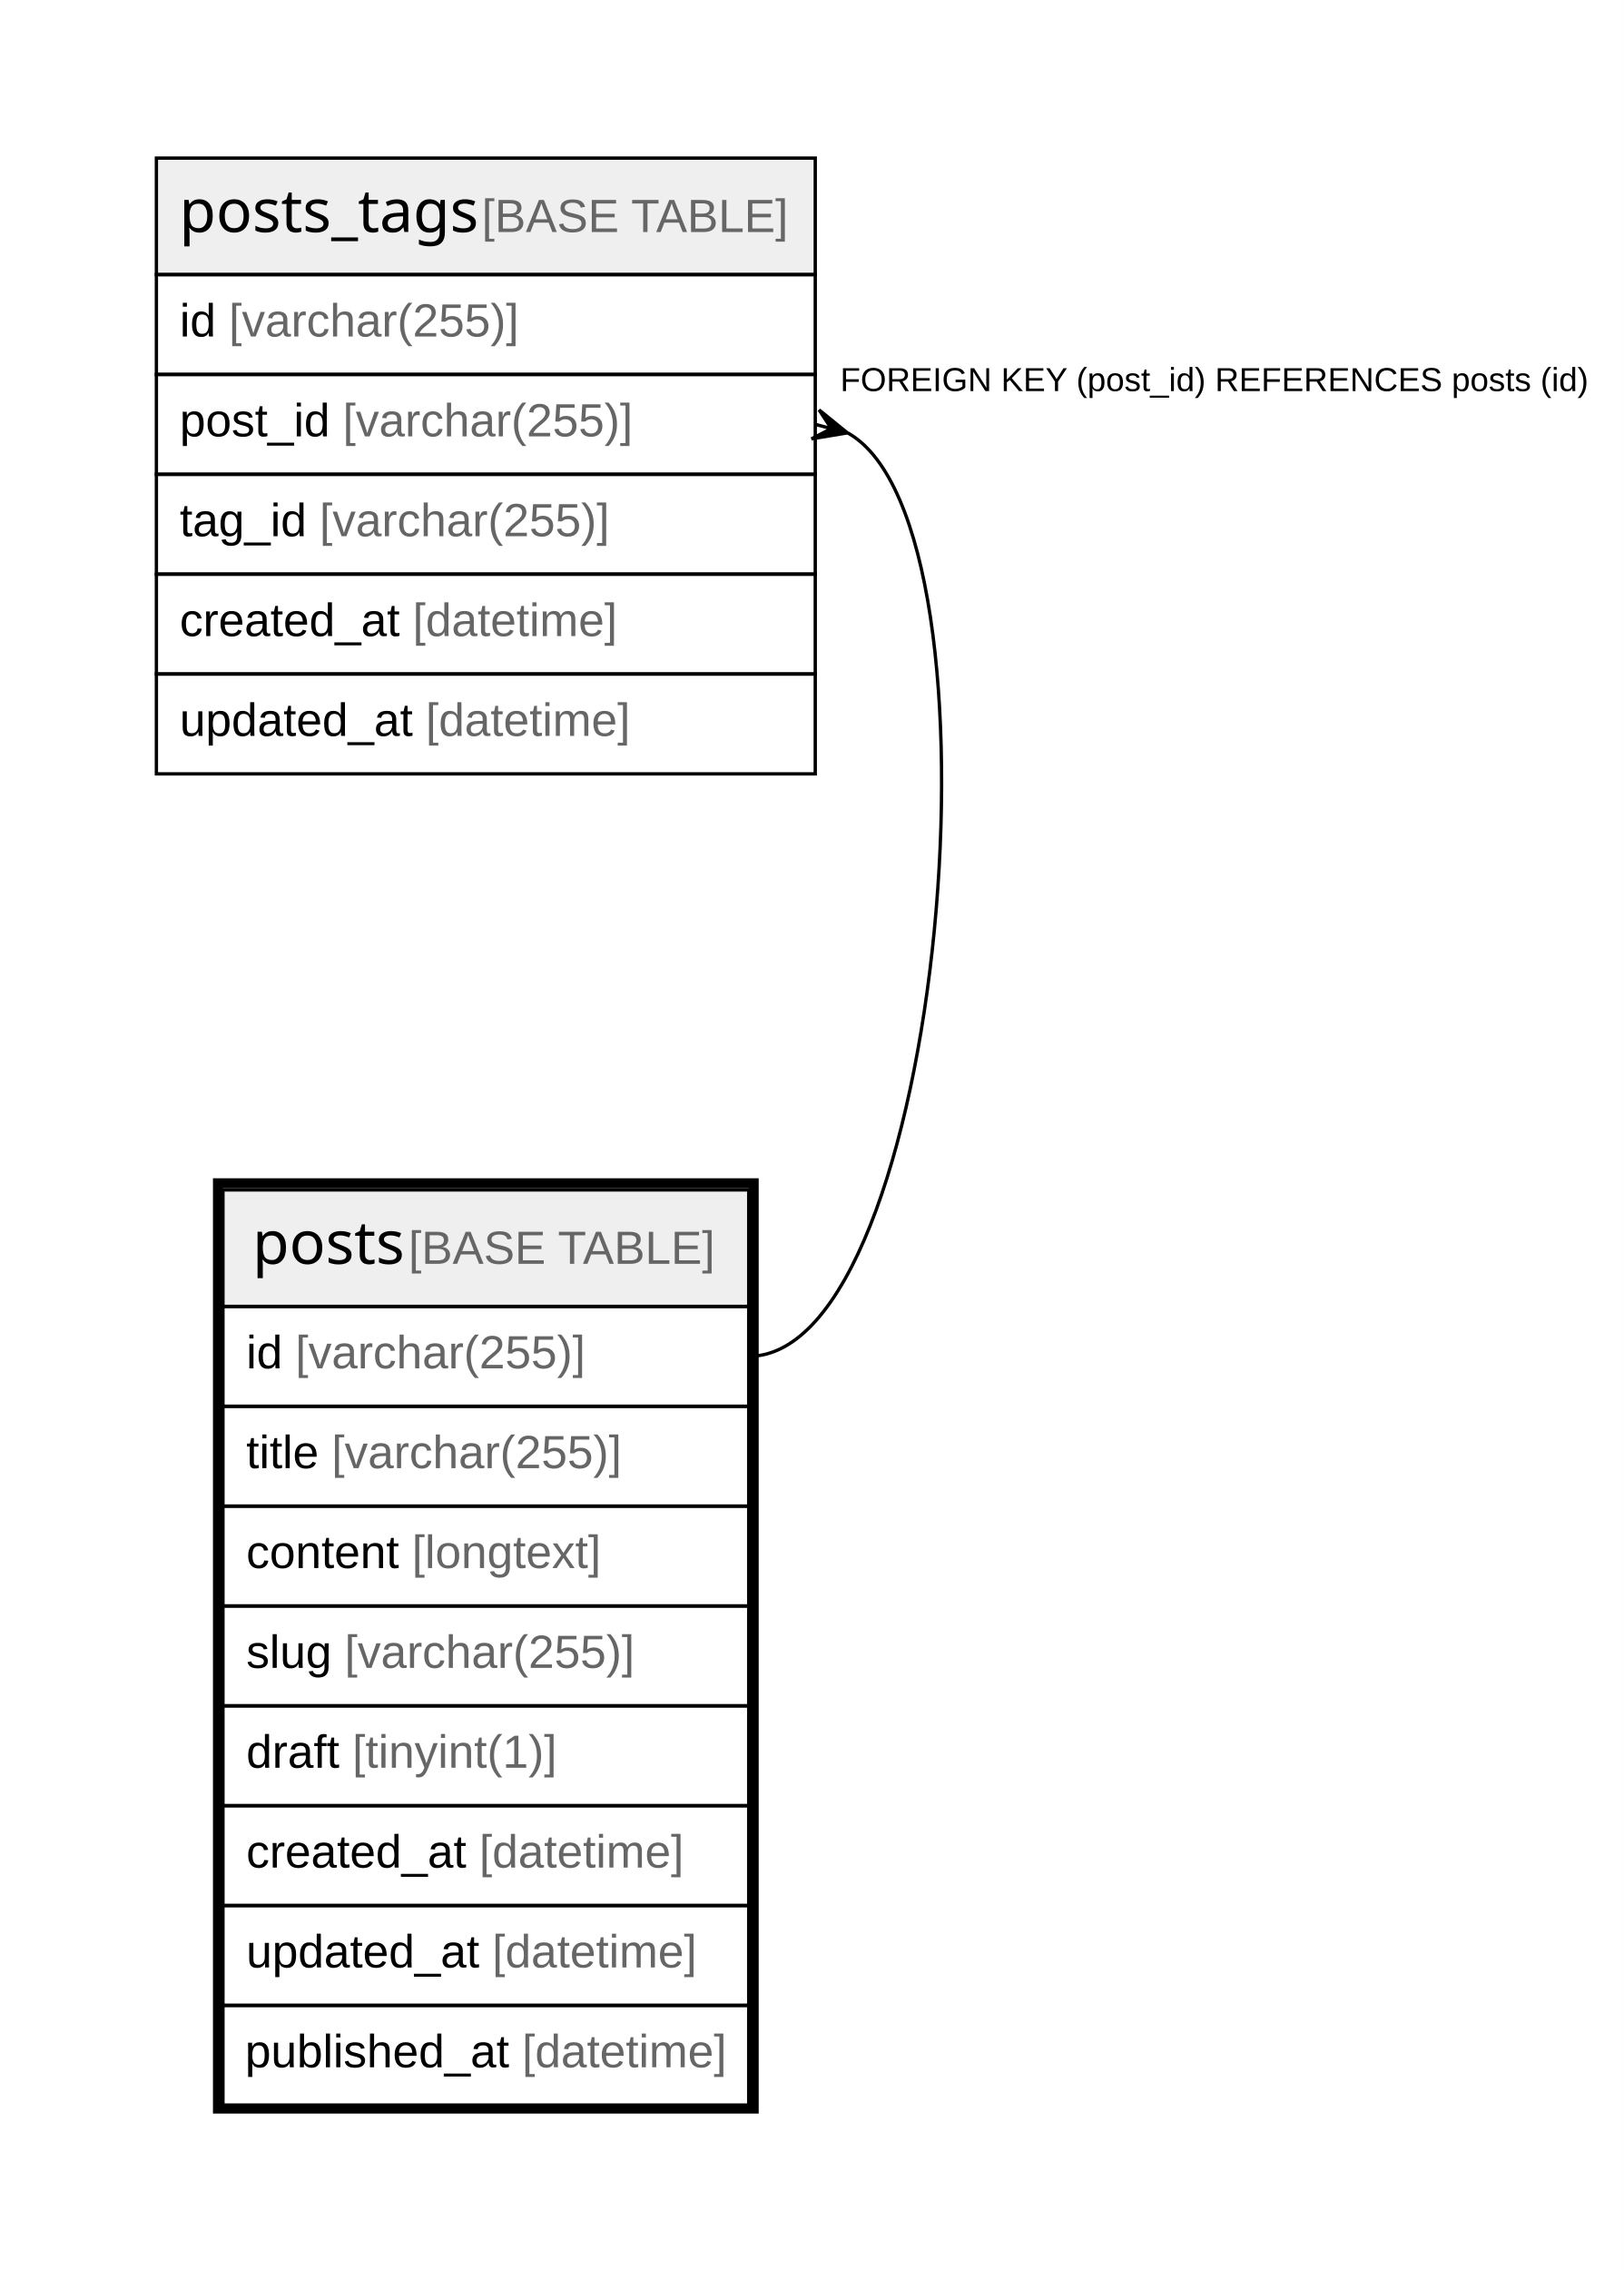
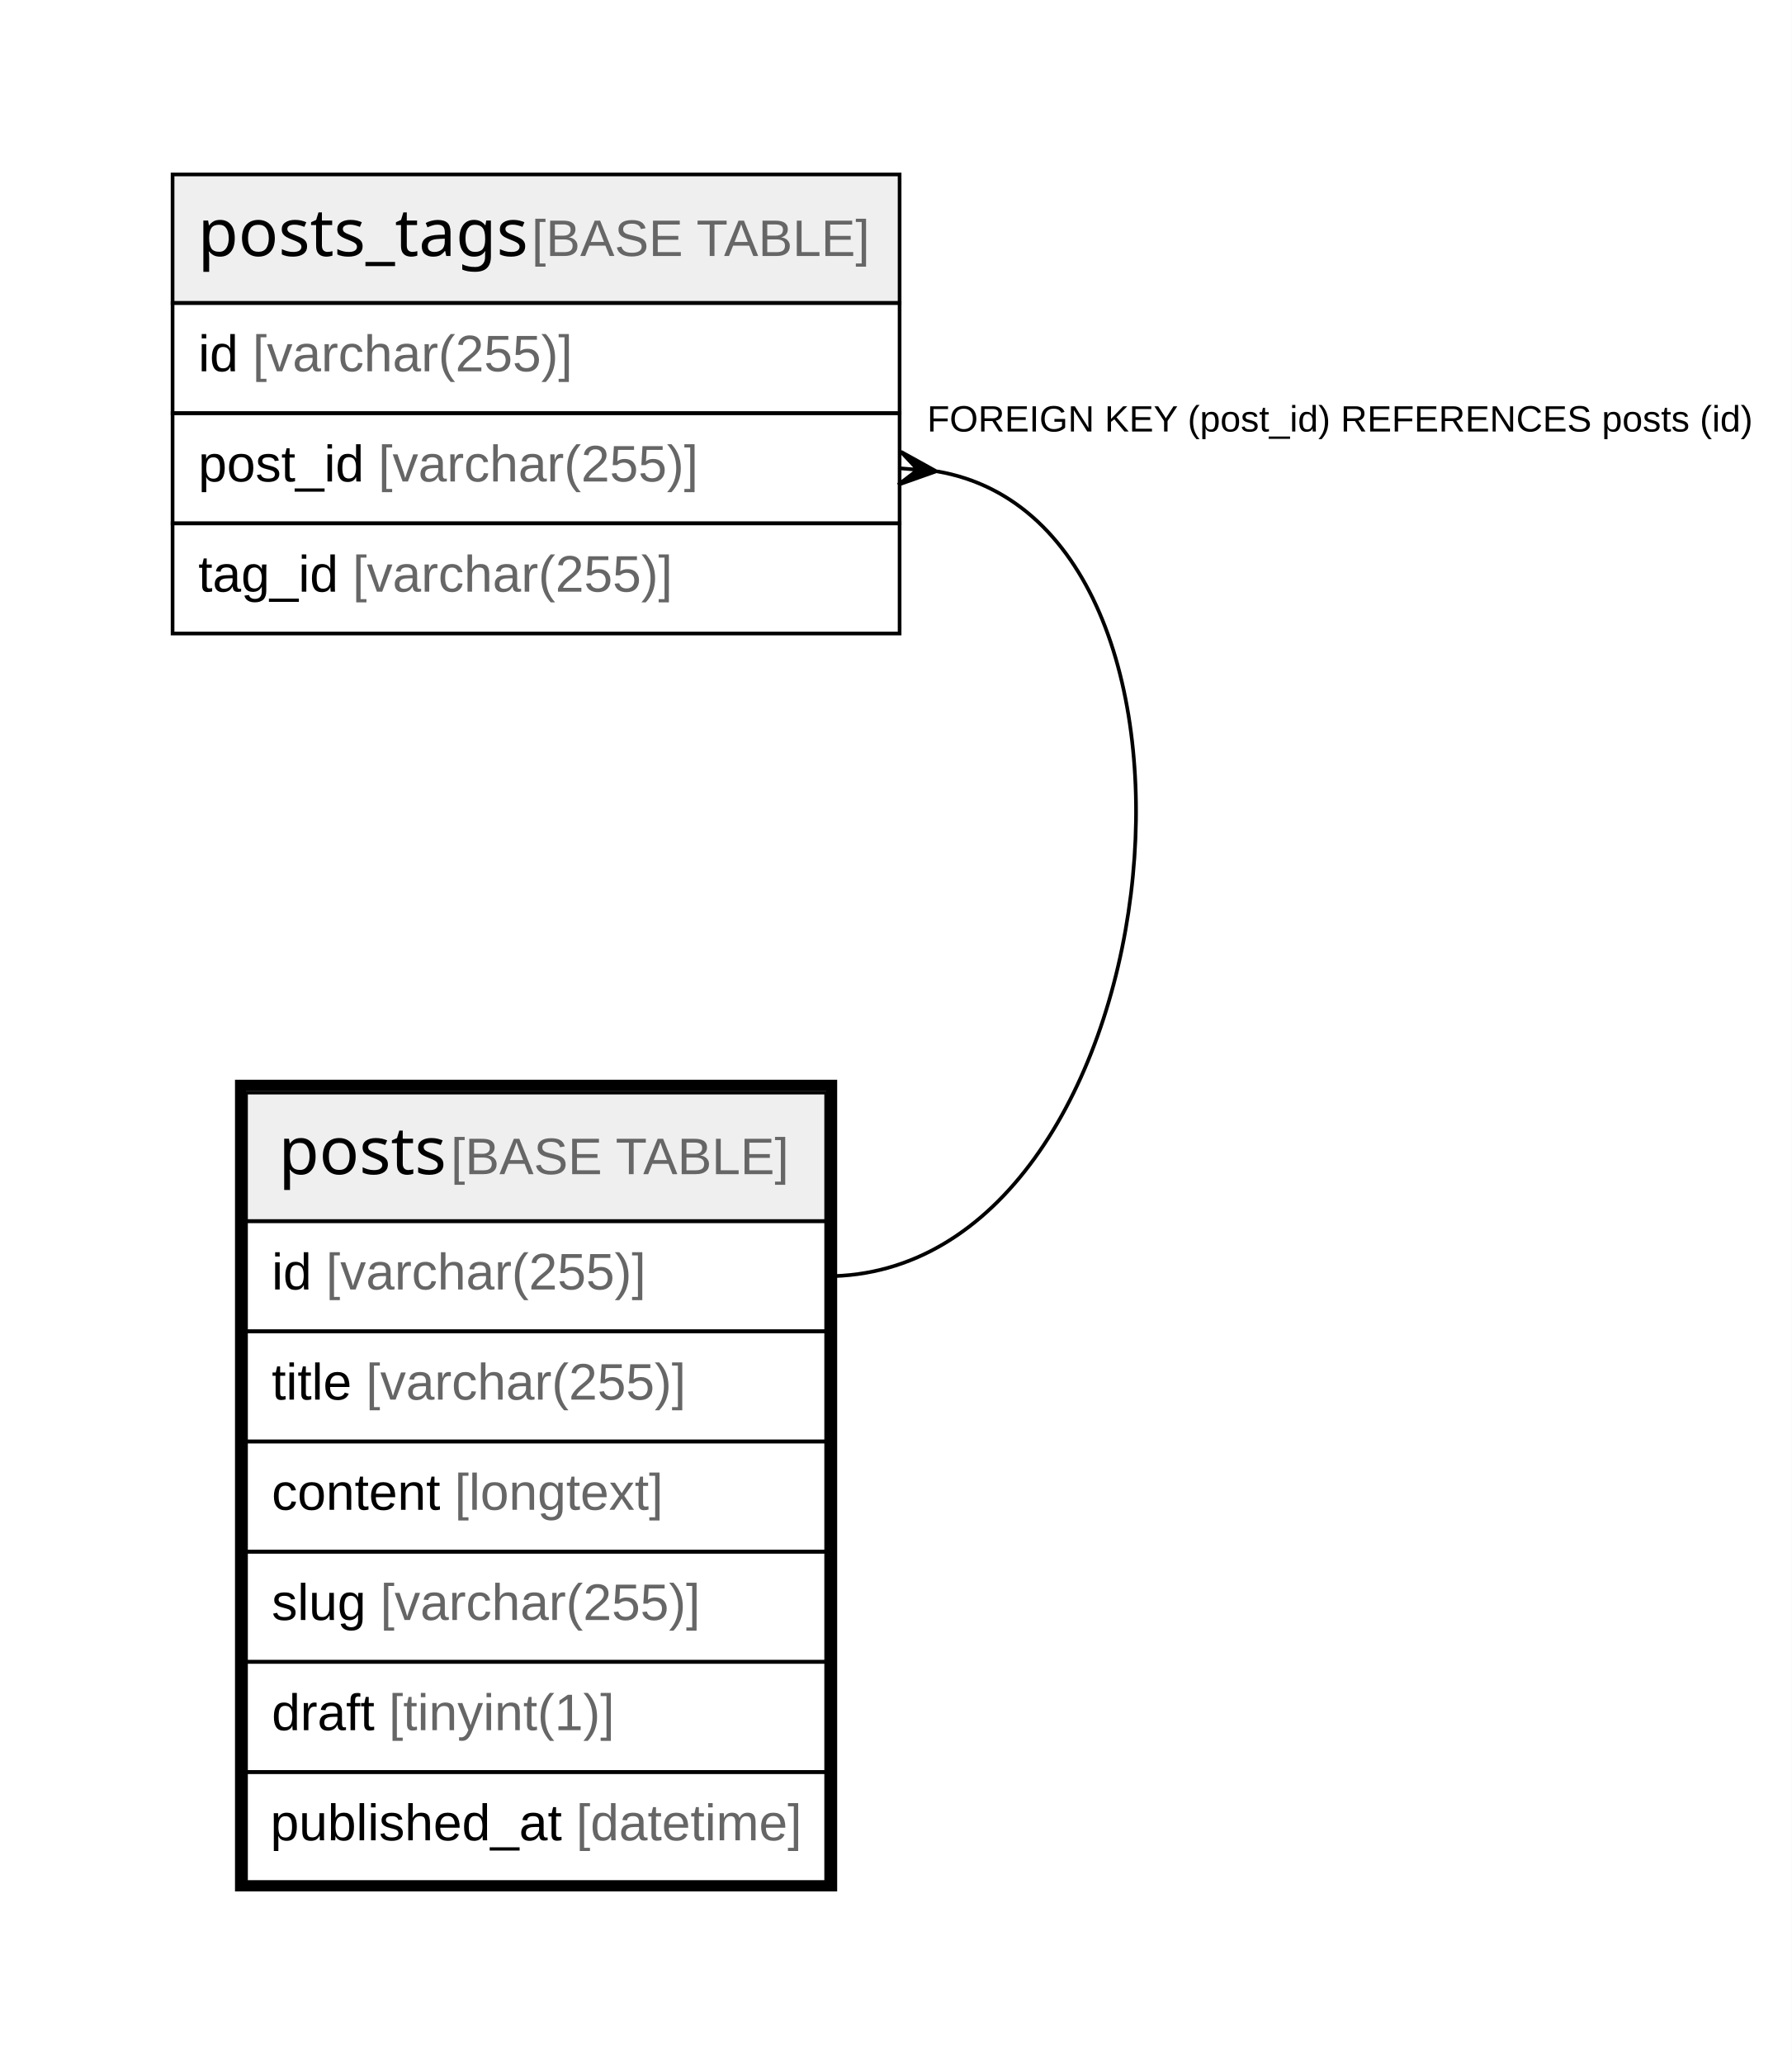
- <svg xmlns="http://www.w3.org/2000/svg" width="488pt" height="682pt" viewBox="0.00 0.00 488.00 682.00">
-   <g id="graph0" class="graph" transform="scale(1 1) rotate(0) translate(4 678)">
-     <polygon fill="#ffffff" stroke="transparent" points="-4,4 -4,-678 484,-678 484,4 -4,4" />
+ <svg xmlns="http://www.w3.org/2000/svg" width="488pt" height="562pt" viewBox="0.00 0.00 488.00 562.00">
+   <g id="graph0" class="graph" transform="scale(1 1) rotate(0) translate(4 558)">
+     <polygon fill="#ffffff" stroke="transparent" points="-4,4 -4,-558 484,-558 484,4 -4,4" />
    <g id="node1" class="node">
-       <polygon fill="#efefef" stroke="transparent" points="63,-285.5 63,-320.5 221,-320.5 221,-285.5 63,-285.5" />
-       <polygon fill="none" stroke="#000000" points="63,-285.5 63,-320.5 221,-320.5 221,-285.5 63,-285.5" />
-       <text text-anchor="start" x="71.866" y="-298.3" font-family="Arial Bold" font-size="18.00" fill="#000000">posts</text>
-       <text text-anchor="start" x="114.88" y="-298.3" font-family="Arial" font-size="14.00" fill="#000000"> </text>
-       <text text-anchor="start" x="118.771" y="-298.3" font-family="Arial" font-size="14.00" fill="#666666">[BASE TABLE]</text>
-       <polygon fill="none" stroke="#000000" points="63,-255.5 63,-285.5 221,-285.5 221,-255.5 63,-255.5" />
-       <text text-anchor="start" x="70" y="-266.9" font-family="Arial" font-size="14.00" fill="#000000">id </text>
-       <text text-anchor="start" x="84.78" y="-266.9" font-family="Arial" font-size="14.00" fill="#666666">[varchar(255)]</text>
-       <polygon fill="none" stroke="#000000" points="63,-225.5 63,-255.5 221,-255.5 221,-225.5 63,-225.5" />
-       <text text-anchor="start" x="70" y="-236.9" font-family="Arial" font-size="14.00" fill="#000000">title </text>
-       <text text-anchor="start" x="95.668" y="-236.9" font-family="Arial" font-size="14.00" fill="#666666">[varchar(255)]</text>
+       <polygon fill="#efefef" stroke="transparent" points="63,-225.5 63,-260.5 221,-260.5 221,-225.5 63,-225.5" />
+       <polygon fill="none" stroke="#000000" points="63,-225.5 63,-260.5 221,-260.5 221,-225.5 63,-225.5" />
+       <text text-anchor="start" x="71.866" y="-238.3" font-family="Arial Bold" font-size="18.00" fill="#000000">posts</text>
+       <text text-anchor="start" x="114.88" y="-238.3" font-family="Arial" font-size="14.00" fill="#000000"> </text>
+       <text text-anchor="start" x="118.771" y="-238.3" font-family="Arial" font-size="14.00" fill="#666666">[BASE TABLE]</text>
      <polygon fill="none" stroke="#000000" points="63,-195.5 63,-225.5 221,-225.5 221,-195.5 63,-195.5" />
-       <text text-anchor="start" x="70" y="-206.9" font-family="Arial" font-size="14.00" fill="#000000">content </text>
-       <text text-anchor="start" x="119.802" y="-206.9" font-family="Arial" font-size="14.00" fill="#666666">[longtext]</text>
+       <text text-anchor="start" x="70" y="-206.9" font-family="Arial" font-size="14.00" fill="#000000">id </text>
+       <text text-anchor="start" x="84.78" y="-206.9" font-family="Arial" font-size="14.00" fill="#666666">[varchar(255)]</text>
      <polygon fill="none" stroke="#000000" points="63,-165.5 63,-195.5 221,-195.5 221,-165.5 63,-165.5" />
-       <text text-anchor="start" x="70" y="-176.9" font-family="Arial" font-size="14.00" fill="#000000">slug </text>
-       <text text-anchor="start" x="99.562" y="-176.9" font-family="Arial" font-size="14.00" fill="#666666">[varchar(255)]</text>
+       <text text-anchor="start" x="70" y="-176.9" font-family="Arial" font-size="14.00" fill="#000000">title </text>
+       <text text-anchor="start" x="95.668" y="-176.9" font-family="Arial" font-size="14.00" fill="#666666">[varchar(255)]</text>
      <polygon fill="none" stroke="#000000" points="63,-135.5 63,-165.5 221,-165.5 221,-135.5 63,-135.5" />
-       <text text-anchor="start" x="70" y="-146.9" font-family="Arial" font-size="14.00" fill="#000000">draft </text>
-       <text text-anchor="start" x="101.898" y="-146.9" font-family="Arial" font-size="14.00" fill="#666666">[tinyint(1)]</text>
+       <text text-anchor="start" x="70" y="-146.9" font-family="Arial" font-size="14.00" fill="#000000">content </text>
+       <text text-anchor="start" x="119.802" y="-146.9" font-family="Arial" font-size="14.00" fill="#666666">[longtext]</text>
      <polygon fill="none" stroke="#000000" points="63,-105.5 63,-135.5 221,-135.5 221,-105.5 63,-105.5" />
-       <text text-anchor="start" x="70" y="-116.9" font-family="Arial" font-size="14.00" fill="#000000">created_at </text>
-       <text text-anchor="start" x="140.028" y="-116.9" font-family="Arial" font-size="14.00" fill="#666666">[datetime]</text>
+       <text text-anchor="start" x="70" y="-116.9" font-family="Arial" font-size="14.00" fill="#000000">slug </text>
+       <text text-anchor="start" x="99.562" y="-116.9" font-family="Arial" font-size="14.00" fill="#666666">[varchar(255)]</text>
      <polygon fill="none" stroke="#000000" points="63,-75.5 63,-105.5 221,-105.5 221,-75.5 63,-75.5" />
-       <text text-anchor="start" x="70" y="-86.9" font-family="Arial" font-size="14.00" fill="#000000">updated_at </text>
-       <text text-anchor="start" x="143.933" y="-86.9" font-family="Arial" font-size="14.00" fill="#666666">[datetime]</text>
+       <text text-anchor="start" x="70" y="-86.9" font-family="Arial" font-size="14.00" fill="#000000">draft </text>
+       <text text-anchor="start" x="101.898" y="-86.9" font-family="Arial" font-size="14.00" fill="#666666">[tinyint(1)]</text>
      <polygon fill="none" stroke="#000000" points="63,-45.5 63,-75.5 221,-75.5 221,-45.5 63,-45.5" />
      <text text-anchor="start" x="69.642" y="-56.9" font-family="Arial" font-size="14.00" fill="#000000">published_at </text>
      <text text-anchor="start" x="152.898" y="-56.9" font-family="Arial" font-size="14.00" fill="#666666">[datetime]</text>
-       <polygon fill="none" stroke="#000000" stroke-width="3" points="61.5,-44.5 61.5,-322.5 222.5,-322.5 222.5,-44.5 61.5,-44.5" />
+       <polygon fill="none" stroke="#000000" stroke-width="3" points="61.5,-44.5 61.5,-262.5 222.5,-262.5 222.5,-44.5 61.5,-44.5" />
    </g>
    <g id="node2" class="node">
-       <polygon fill="#efefef" stroke="transparent" points="43,-595.5 43,-630.5 241,-630.5 241,-595.5 43,-595.5" />
-       <polygon fill="none" stroke="#000000" points="43,-595.5 43,-630.5 241,-630.5 241,-595.5 43,-595.5" />
-       <text text-anchor="start" x="49.855" y="-608.3" font-family="Arial Bold" font-size="18.00" fill="#000000">posts_tags</text>
-       <text text-anchor="start" x="136.891" y="-608.3" font-family="Arial" font-size="14.00" fill="#000000"> </text>
-       <text text-anchor="start" x="140.781" y="-608.3" font-family="Arial" font-size="14.00" fill="#666666">[BASE TABLE]</text>
-       <polygon fill="none" stroke="#000000" points="43,-565.5 43,-595.5 241,-595.5 241,-565.5 43,-565.5" />
-       <text text-anchor="start" x="50" y="-576.9" font-family="Arial" font-size="14.00" fill="#000000">id </text>
-       <text text-anchor="start" x="64.78" y="-576.9" font-family="Arial" font-size="14.00" fill="#666666">[varchar(255)]</text>
-       <polygon fill="none" stroke="#000000" points="43,-535.5 43,-565.5 241,-565.5 241,-535.5 43,-535.5" />
-       <text text-anchor="start" x="50" y="-546.9" font-family="Arial" font-size="14.00" fill="#000000">post_id </text>
-       <text text-anchor="start" x="99.018" y="-546.9" font-family="Arial" font-size="14.00" fill="#666666">[varchar(255)]</text>
-       <polygon fill="none" stroke="#000000" points="43,-505.5 43,-535.5 241,-535.5 241,-505.5 43,-505.5" />
-       <text text-anchor="start" x="50" y="-516.9" font-family="Arial" font-size="14.00" fill="#000000">tag_id </text>
-       <text text-anchor="start" x="92.018" y="-516.9" font-family="Arial" font-size="14.00" fill="#666666">[varchar(255)]</text>
-       <polygon fill="none" stroke="#000000" points="43,-475.5 43,-505.5 241,-505.5 241,-475.5 43,-475.5" />
-       <text text-anchor="start" x="50" y="-486.9" font-family="Arial" font-size="14.00" fill="#000000">created_at </text>
-       <text text-anchor="start" x="120.028" y="-486.9" font-family="Arial" font-size="14.00" fill="#666666">[datetime]</text>
+       <polygon fill="#efefef" stroke="transparent" points="43,-475.5 43,-510.5 241,-510.5 241,-475.5 43,-475.5" />
+       <polygon fill="none" stroke="#000000" points="43,-475.5 43,-510.5 241,-510.5 241,-475.5 43,-475.5" />
+       <text text-anchor="start" x="49.855" y="-488.3" font-family="Arial Bold" font-size="18.00" fill="#000000">posts_tags</text>
+       <text text-anchor="start" x="136.891" y="-488.3" font-family="Arial" font-size="14.00" fill="#000000"> </text>
+       <text text-anchor="start" x="140.781" y="-488.3" font-family="Arial" font-size="14.00" fill="#666666">[BASE TABLE]</text>
      <polygon fill="none" stroke="#000000" points="43,-445.5 43,-475.5 241,-475.5 241,-445.5 43,-445.5" />
-       <text text-anchor="start" x="50" y="-456.9" font-family="Arial" font-size="14.00" fill="#000000">updated_at </text>
-       <text text-anchor="start" x="123.933" y="-456.9" font-family="Arial" font-size="14.00" fill="#666666">[datetime]</text>
+       <text text-anchor="start" x="50" y="-456.9" font-family="Arial" font-size="14.00" fill="#000000">id </text>
+       <text text-anchor="start" x="64.78" y="-456.9" font-family="Arial" font-size="14.00" fill="#666666">[varchar(255)]</text>
+       <polygon fill="none" stroke="#000000" points="43,-415.5 43,-445.5 241,-445.5 241,-415.5 43,-415.5" />
+       <text text-anchor="start" x="50" y="-426.9" font-family="Arial" font-size="14.00" fill="#000000">post_id </text>
+       <text text-anchor="start" x="99.018" y="-426.9" font-family="Arial" font-size="14.00" fill="#666666">[varchar(255)]</text>
+       <polygon fill="none" stroke="#000000" points="43,-385.5 43,-415.5 241,-415.5 241,-385.5 43,-385.5" />
+       <text text-anchor="start" x="50" y="-396.9" font-family="Arial" font-size="14.00" fill="#000000">tag_id </text>
+       <text text-anchor="start" x="92.018" y="-396.9" font-family="Arial" font-size="14.00" fill="#666666">[varchar(255)]</text>
    </g>
    <g id="edge1" class="edge">
-       <path fill="none" stroke="#000000" d="M250.814,-547.907C300.979,-519.679 279.848,-270.5 221,-270.5" />
-       <polygon fill="#000000" stroke="#000000" points="250.668,-547.945 239.85,-546.149 245.834,-549.223 241,-550.5 241,-550.5 241,-550.5 245.834,-549.223 242.15,-554.851 250.668,-547.945 250.668,-547.945" />
-       <text text-anchor="start" x="248.495" y="-560.5" font-family="Arial" font-size="10.00" fill="#000000">FOREIGN KEY (post_id) REFERENCES posts (id)</text>
+       <path fill="none" stroke="#000000" d="M251.182,-429.659C337.634,-414.889 315.633,-210.5 221,-210.5" />
+       <polygon fill="#000000" stroke="#000000" points="250.966,-429.677 240.63,-426.015 245.983,-430.088 241,-430.5 241,-430.5 241,-430.5 245.983,-430.088 241.37,-434.985 250.966,-429.677 250.966,-429.677" />
+       <text text-anchor="start" x="248.495" y="-440.5" font-family="Arial" font-size="10.00" fill="#000000">FOREIGN KEY (post_id) REFERENCES posts (id)</text>
    </g>
  </g>
</svg>
